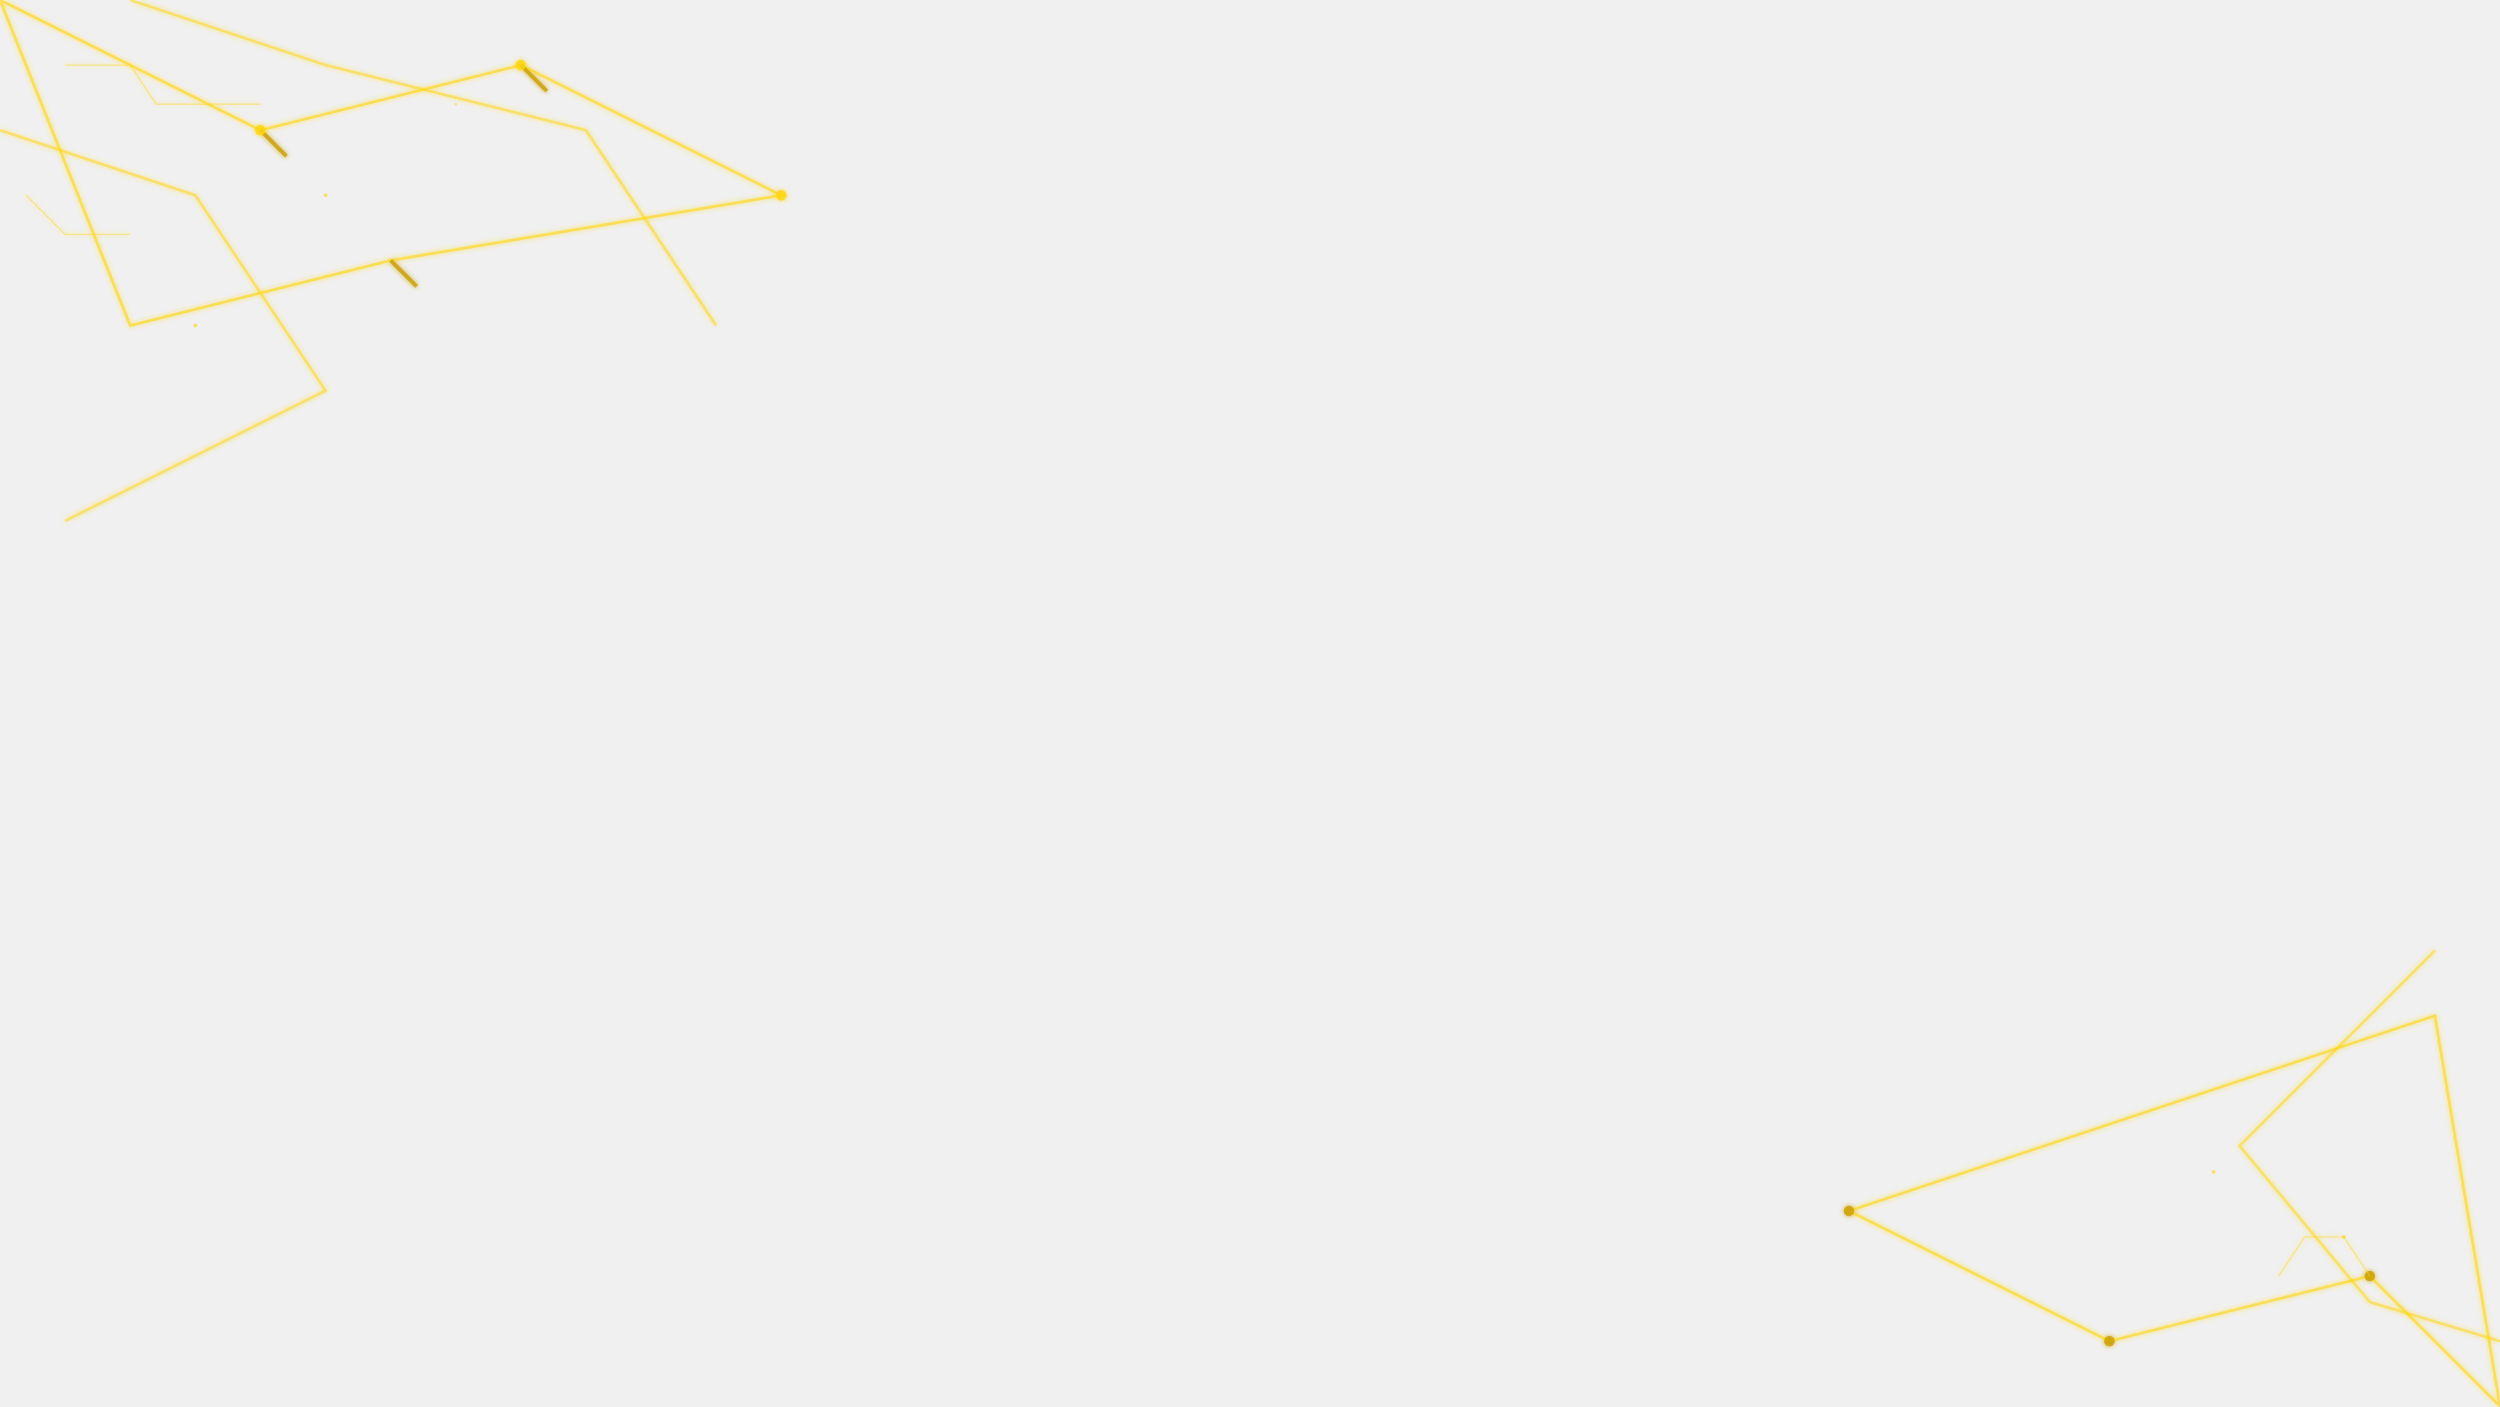
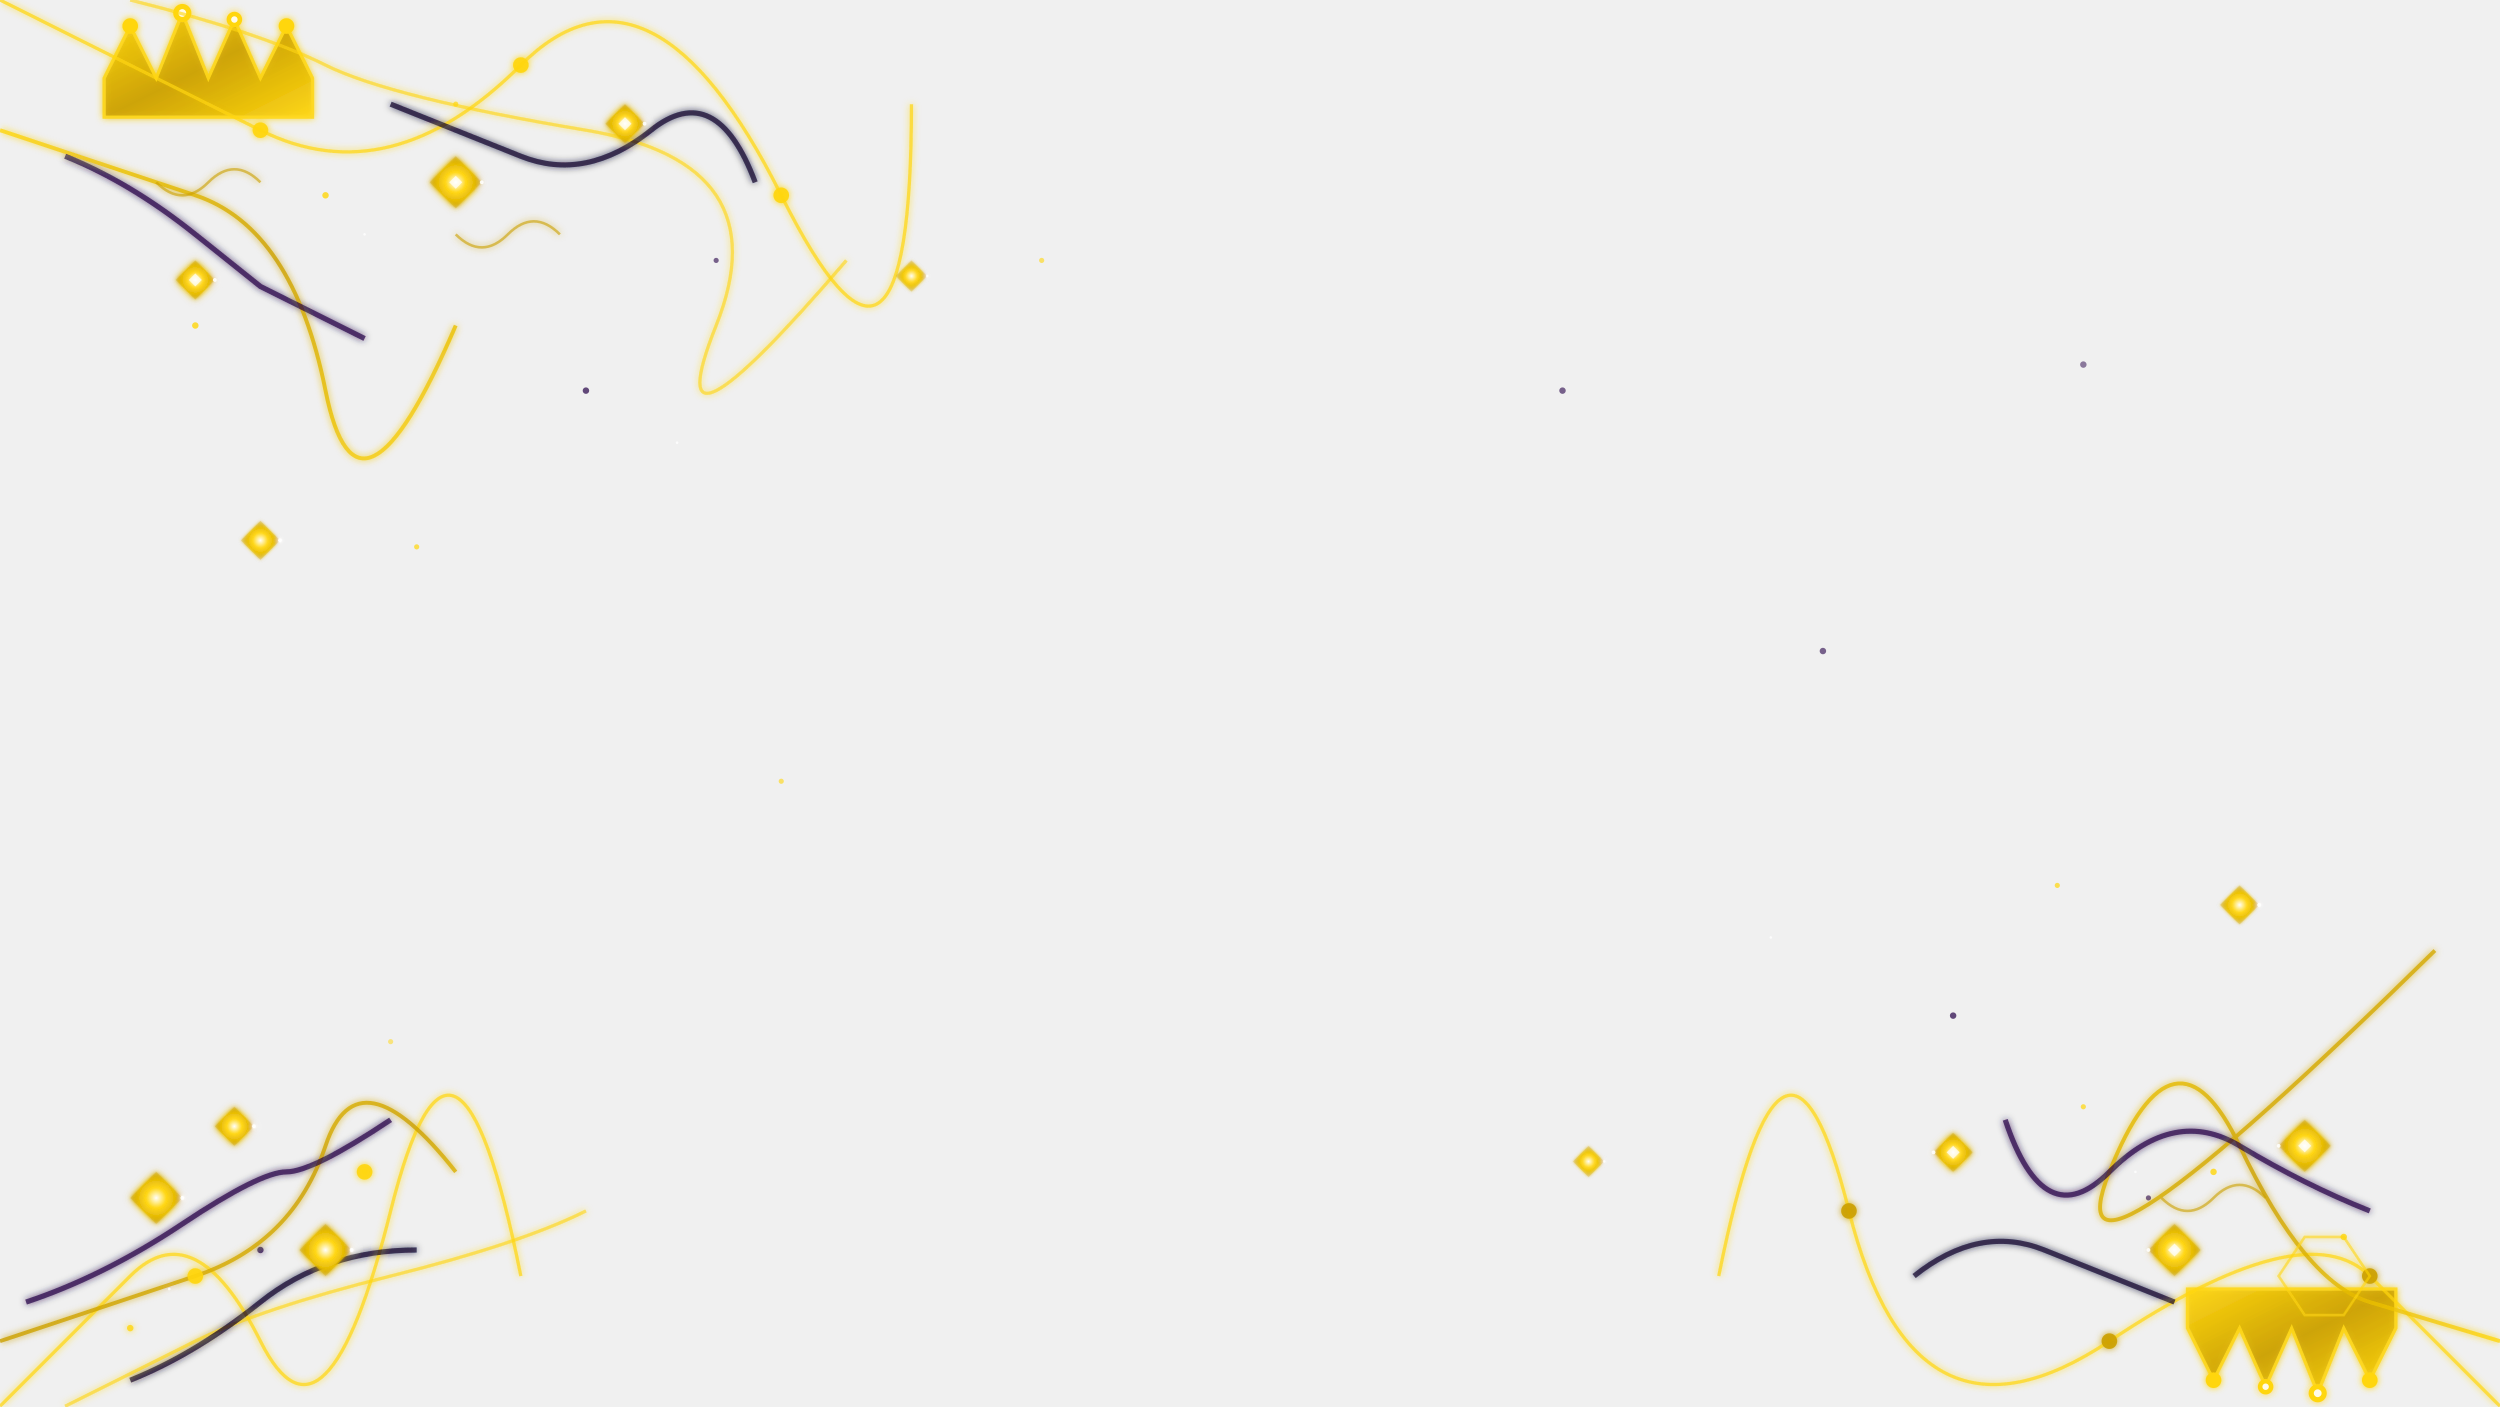
<svg xmlns="http://www.w3.org/2000/svg" width="100%" height="100%" viewBox="0 0 1920 1080" preserveAspectRatio="none">
  <defs>
    <filter id="glow">
-       <feGaussianBlur stdDeviation="2" result="coloredBlur" />
+       <feGaussianBlur stdDeviation="3" result="coloredBlur" />
      <feMerge>
        <feMergeNode in="coloredBlur" />
        <feMergeNode in="SourceGraphic" />
      </feMerge>
    </filter>
+     <filter id="shimmer">
+       <feGaussianBlur stdDeviation="1.5" result="blur" />
+       <feColorMatrix in="blur" type="matrix" values="1 0 0 0 0  0 1 0 0 0  0 0 1 0 0  0 0 0 2 0" />
+       <feMerge>
+         <feMergeNode in="coloredBlur" />
+         <feMergeNode in="SourceGraphic" />
+       </feMerge>
+     </filter>
+     <linearGradient id="goldGradient" x1="0%" y1="0%" x2="100%" y2="100%">
+       <stop offset="0%" style="stop-color:#ffd60a;stop-opacity:1" />
+       <stop offset="50%" style="stop-color:#cca000;stop-opacity:1" />
+       <stop offset="100%" style="stop-color:#ffd60a;stop-opacity:1" />
+     </linearGradient>
+     <linearGradient id="purpleGradient" x1="0%" y1="0%" x2="100%" y2="100%">
+       <stop offset="0%" style="stop-color:#240046;stop-opacity:0.8" />
+       <stop offset="50%" style="stop-color:#10002b;stop-opacity:0.8" />
+       <stop offset="100%" style="stop-color:#240046;stop-opacity:0.8" />
+     </linearGradient>
+     <radialGradient id="diamondShine">
+       <stop offset="0%" style="stop-color:#ffffff;stop-opacity:1" />
+       <stop offset="40%" style="stop-color:#ffd60a;stop-opacity:0.8" />
+       <stop offset="100%" style="stop-color:#cca000;stop-opacity:0.3" />
+     </radialGradient>
  </defs>
  <g transform="translate(0,0)" filter="url(#glow)">
-     <path d="M 0,0 L 200,100 L 400,50 L 600,150 L 300,200 L 100,250 Z" fill="none" stroke="#ffd60a" stroke-width="2" opacity="0.6" />
-     <path d="M 0,100 L 150,150 L 250,300 L 50,400" fill="none" stroke="#ffd60a" stroke-width="2" opacity="0.5" />
-     <path d="M 100,0 L 250,50 L 450,100 L 550,250" fill="none" stroke="#ffd60a" stroke-width="2" opacity="0.5" />
-     <path d="M 200,100 L 220,120 M 400,50 L 420,70 M 300,200 L 320,220" stroke="#cca000" stroke-width="3" opacity="0.8" />
-     <circle cx="200" cy="100" r="4" fill="#ffd60a" opacity="0.8" />
-     <circle cx="400" cy="50" r="4" fill="#ffd60a" opacity="0.8" />
-     <circle cx="600" cy="150" r="4" fill="#ffd60a" opacity="0.8" />
-     <path d="M 50,50 L 100,50 L 120,80 L 200,80" fill="none" stroke="#ffd60a" stroke-width="1" opacity="0.4" />
-     <path d="M 20,150 L 50,180 L 100,180" fill="none" stroke="#ffd60a" stroke-width="1" opacity="0.4" />
+     <path d="M 80,60 L 100,20 L 120,60 L 140,10 L 160,60 L 180,15 L 200,60 L 220,20 L 240,60 L 240,90 L 80,90 Z" fill="url(#goldGradient)" stroke="#ffd60a" stroke-width="2.5" opacity="0.8" />
+     <circle cx="100" cy="20" r="6" fill="#ffd60a" opacity="1" />
+     <circle cx="140" cy="10" r="7" fill="#ffd60a" opacity="1" />
+     <circle cx="180" cy="15" r="6" fill="#ffd60a" opacity="1" />
+     <circle cx="220" cy="20" r="6" fill="#ffd60a" opacity="1" />
+     <circle cx="140" cy="10" r="3" fill="#ffffff" opacity="0.9" />
+     <circle cx="180" cy="15" r="2.5" fill="#ffffff" opacity="0.9" />
+     <path d="M 0,0 Q 100,50 200,100 T 400,50 T 600,150 T 700,80" fill="none" stroke="#ffd60a" stroke-width="2.5" opacity="0.7" />
+     <path d="M 0,100 Q 75,125 150,150 T 250,300 T 350,250" fill="none" stroke="url(#goldGradient)" stroke-width="3" opacity="0.8" />
+     <path d="M 100,0 Q 200,25 250,50 T 450,100 T 550,250 T 650,200" fill="none" stroke="#ffd60a" stroke-width="2.5" opacity="0.6" />
+     <path d="M 50,120 Q 100,140 150,180 T 200,220 T 280,260" fill="none" stroke="#240046" stroke-width="4" opacity="0.7" />
+     <path d="M 300,80 Q 350,100 400,120 T 500,100 T 580,140" fill="none" stroke="#10002b" stroke-width="4" opacity="0.7" />
+     <path d="M 120,140 Q 140,160 160,140 Q 180,120 200,140" fill="none" stroke="#cca000" stroke-width="2" opacity="0.6" />
+     <path d="M 350,180 Q 370,200 390,180 Q 410,160 430,180" fill="none" stroke="#cca000" stroke-width="2" opacity="0.6" />
+     <circle cx="200" cy="100" r="6" fill="#ffd60a" opacity="0.9" />
+     <circle cx="400" cy="50" r="6" fill="#ffd60a" opacity="0.9" />
+     <circle cx="600" cy="150" r="6" fill="#ffd60a" opacity="0.9" />
+     <g filter="url(#shimmer)">
+       <path d="M 150,200 L 165,215 L 150,230 L 135,215 Z" fill="url(#diamondShine)" opacity="0.9" />
+       <path d="M 155,215 L 150,220 L 145,215 L 150,210 Z" fill="#ffffff" opacity="0.7" />
+     </g>
+     <g filter="url(#shimmer)">
+       <path d="M 350,120 L 370,140 L 350,160 L 330,140 Z" fill="url(#diamondShine)" opacity="0.9" />
+       <path d="M 355,140 L 350,145 L 345,140 L 350,135 Z" fill="#ffffff" opacity="0.7" />
+     </g>
+     <g filter="url(#shimmer)">
+       <path d="M 480,80 L 495,95 L 480,110 L 465,95 Z" fill="url(#diamondShine)" opacity="0.9" />
+       <path d="M 485,95 L 480,100 L 475,95 L 480,90 Z" fill="#ffffff" opacity="0.7" />
+     </g>
+     <circle cx="165" cy="215" r="1.5" fill="#ffffff" opacity="0.9" />
+     <circle cx="370" cy="140" r="1.5" fill="#ffffff" opacity="0.9" />
+     <circle cx="495" cy="95" r="1.5" fill="#ffffff" opacity="0.9" />
  </g>
  <g transform="translate(1920, 1080) rotate(180)" filter="url(#glow)">
-     <path d="M 0,0 L 100,100 L 300,50 L 500,150 L 200,250 L 50,300 Z" fill="none" stroke="#ffd60a" stroke-width="2" opacity="0.6" />
-     <path d="M 0,50 L 100,80 L 200,200 L 50,350" fill="none" stroke="#ffd60a" stroke-width="2" opacity="0.5" />
-     <circle cx="100" cy="100" r="4" fill="#cca000" opacity="0.8" />
-     <circle cx="300" cy="50" r="4" fill="#cca000" opacity="0.8" />
-     <circle cx="500" cy="150" r="4" fill="#cca000" opacity="0.8" />
-     <path d="M 100,100 L 120,130 L 150,130 L 170,100" fill="none" stroke="#ffd60a" stroke-width="1" opacity="0.4" />
+     <path d="M 80,60 L 100,20 L 120,60 L 140,10 L 160,60 L 180,15 L 200,60 L 220,20 L 240,60 L 240,90 L 80,90 Z" fill="url(#goldGradient)" stroke="#ffd60a" stroke-width="2.5" opacity="0.8" />
+     <circle cx="100" cy="20" r="6" fill="#ffd60a" opacity="1" />
+     <circle cx="140" cy="10" r="7" fill="#ffd60a" opacity="1" />
+     <circle cx="180" cy="15" r="6" fill="#ffd60a" opacity="1" />
+     <circle cx="220" cy="20" r="6" fill="#ffd60a" opacity="1" />
+     <circle cx="140" cy="10" r="3" fill="#ffffff" opacity="0.9" />
+     <circle cx="180" cy="15" r="2.5" fill="#ffffff" opacity="0.9" />
+     <path d="M 0,0 Q 50,50 100,100 T 300,50 T 500,150 T 600,100" fill="none" stroke="#ffd60a" stroke-width="2.5" opacity="0.7" />
+     <path d="M 0,50 Q 50,65 100,80 T 200,200 T 300,180 T 50,350" fill="none" stroke="url(#goldGradient)" stroke-width="3" opacity="0.8" />
+     <path d="M 100,150 Q 150,170 200,200 T 300,180 T 380,220" fill="none" stroke="#240046" stroke-width="4" opacity="0.7" />
+     <path d="M 250,80 Q 300,100 350,120 T 450,100" fill="none" stroke="#10002b" stroke-width="4" opacity="0.7" />
+     <path d="M 180,160 Q 200,180 220,160 Q 240,140 260,160" fill="none" stroke="#cca000" stroke-width="2" opacity="0.6" />
+     <circle cx="100" cy="100" r="6" fill="#cca000" opacity="0.9" />
+     <circle cx="300" cy="50" r="6" fill="#cca000" opacity="0.9" />
+     <circle cx="500" cy="150" r="6" fill="#cca000" opacity="0.9" />
+     <g filter="url(#shimmer)">
+       <path d="M 150,180 L 170,200 L 150,220 L 130,200 Z" fill="url(#diamondShine)" opacity="0.9" />
+       <path d="M 155,200 L 150,205 L 145,200 L 150,195 Z" fill="#ffffff" opacity="0.7" />
+     </g>
+     <g filter="url(#shimmer)">
+       <path d="M 250,100 L 270,120 L 250,140 L 230,120 Z" fill="url(#diamondShine)" opacity="0.9" />
+       <path d="M 255,120 L 250,125 L 245,120 L 250,115 Z" fill="#ffffff" opacity="0.7" />
+     </g>
+     <g filter="url(#shimmer)">
+       <path d="M 420,180 L 435,195 L 420,210 L 405,195 Z" fill="url(#diamondShine)" opacity="0.9" />
+       <path d="M 425,195 L 420,200 L 415,195 L 420,190 Z" fill="#ffffff" opacity="0.7" />
+     </g>
+     <circle cx="170" cy="200" r="1.5" fill="#ffffff" opacity="0.9" />
+     <circle cx="270" cy="120" r="1.5" fill="#ffffff" opacity="0.9" />
+     <circle cx="435" cy="195" r="1.5" fill="#ffffff" opacity="0.9" />
+     <path d="M 100,100 L 120,130 L 150,130 L 170,100 L 150,70 L 120,70 Z" fill="none" stroke="#ffd60a" stroke-width="2" opacity="0.6" />
  </g>
-   <circle cx="250" cy="150" r="1.5" fill="#ffd60a" opacity="0.6" />
-   <circle cx="150" cy="250" r="1.5" fill="#ffd60a" opacity="0.6" />
-   <circle cx="350" cy="80" r="1" fill="#ffd60a" opacity="0.5" />
-   <circle cx="1700" cy="900" r="1.5" fill="#ffd60a" opacity="0.6" />
-   <circle cx="1800" cy="950" r="1.5" fill="#ffd60a" opacity="0.6" />
+   <g filter="url(#shimmer)">
+     <path d="M 200,400 L 215,415 L 200,430 L 185,415 Z" fill="url(#diamondShine)" opacity="0.8" />
+     <circle cx="215" cy="415" r="1.5" fill="#ffffff" opacity="0.9" />
+   </g>
+   <g filter="url(#shimmer)">
+     <path d="M 1720,680 L 1735,695 L 1720,710 L 1705,695 Z" fill="url(#diamondShine)" opacity="0.8" />
+     <circle cx="1735" cy="695" r="1.5" fill="#ffffff" opacity="0.9" />
+   </g>
+   <g filter="url(#shimmer)">
+     <path d="M 700,200 L 712,212 L 700,224 L 688,212 Z" fill="url(#diamondShine)" opacity="0.7" />
+     <circle cx="712" cy="212" r="1" fill="#ffffff" opacity="0.8" />
+   </g>
+   <g filter="url(#shimmer)">
+     <path d="M 1220,880 L 1232,892 L 1220,904 L 1208,892 Z" fill="url(#diamondShine)" opacity="0.7" />
+     <circle cx="1232" cy="892" r="1" fill="#ffffff" opacity="0.8" />
+   </g>
+   <circle cx="250" cy="150" r="2.5" fill="#ffd60a" opacity="0.8" />
+   <circle cx="150" cy="250" r="2.5" fill="#ffd60a" opacity="0.8" />
+   <circle cx="350" cy="80" r="2" fill="#ffd60a" opacity="0.7" />
+   <circle cx="450" cy="300" r="2.5" fill="#240046" opacity="0.7" />
+   <circle cx="550" cy="200" r="2" fill="#240046" opacity="0.6" />
+   <circle cx="320" cy="420" r="2" fill="#ffd60a" opacity="0.7" />
+   <circle cx="1700" cy="900" r="2.5" fill="#ffd60a" opacity="0.8" />
+   <circle cx="1800" cy="950" r="2.5" fill="#ffd60a" opacity="0.8" />
+   <circle cx="1600" cy="850" r="2" fill="#ffd60a" opacity="0.7" />
+   <circle cx="1500" cy="780" r="2.5" fill="#240046" opacity="0.7" />
+   <circle cx="1650" cy="920" r="2" fill="#240046" opacity="0.6" />
+   <circle cx="1580" cy="680" r="2" fill="#ffd60a" opacity="0.7" />
+   <circle cx="800" cy="200" r="2" fill="#ffd60a" opacity="0.6" />
+   <circle cx="1200" cy="300" r="2.5" fill="#240046" opacity="0.6" />
+   <circle cx="600" cy="600" r="2" fill="#ffd60a" opacity="0.6" />
+   <circle cx="1400" cy="500" r="2.5" fill="#240046" opacity="0.6" />
+   <circle cx="300" cy="800" r="2" fill="#ffd60a" opacity="0.5" />
+   <circle cx="1600" cy="280" r="2.5" fill="#240046" opacity="0.5" />
+   <circle cx="280" cy="180" r="1" fill="#ffffff" opacity="0.8" />
+   <circle cx="520" cy="340" r="1" fill="#ffffff" opacity="0.8" />
+   <circle cx="1640" cy="900" r="1" fill="#ffffff" opacity="0.8" />
+   <circle cx="1360" cy="720" r="1" fill="#ffffff" opacity="0.8" />
+   <g transform="translate(0, 1080)" filter="url(#glow)">
+     <path d="M 0,0 Q 50,-50 100,-100 T 200,-50 T 300,-150 T 400,-100" fill="none" stroke="#ffd60a" stroke-width="2.5" opacity="0.7" />
+     <path d="M 0,-50 Q 75,-75 150,-100 T 250,-200 T 350,-180" fill="none" stroke="url(#goldGradient)" stroke-width="3" opacity="0.8" />
+     <path d="M 50,0 Q 100,-25 150,-50 T 300,-100 T 450,-150" fill="none" stroke="#ffd60a" stroke-width="2.5" opacity="0.6" />
+     <path d="M 20,-80 Q 80,-100 140,-140 T 220,-180 T 300,-220" fill="none" stroke="#240046" stroke-width="4" opacity="0.7" />
+     <path d="M 100,-20 Q 150,-40 200,-80 T 320,-120" fill="none" stroke="#10002b" stroke-width="4" opacity="0.7" />
+     <g filter="url(#shimmer)">
+       <path d="M 120,-140 L 140,-160 L 120,-180 L 100,-160 Z" fill="url(#diamondShine)" opacity="0.9" />
+       <circle cx="140" cy="-160" r="1.5" fill="#ffffff" opacity="0.9" />
+     </g>
+     <g filter="url(#shimmer)">
+       <path d="M 250,-100 L 270,-120 L 250,-140 L 230,-120 Z" fill="url(#diamondShine)" opacity="0.9" />
+       <circle cx="270" cy="-120" r="1.5" fill="#ffffff" opacity="0.9" />
+     </g>
+     <g filter="url(#shimmer)">
+       <path d="M 180,-200 L 195,-215 L 180,-230 L 165,-215 Z" fill="url(#diamondShine)" opacity="0.9" />
+       <circle cx="195" cy="-215" r="1.5" fill="#ffffff" opacity="0.9" />
+     </g>
+     <circle cx="150" cy="-100" r="6" fill="#ffd60a" opacity="0.9" />
+     <circle cx="280" cy="-180" r="6" fill="#ffd60a" opacity="0.9" />
+     <circle cx="100" cy="-60" r="2.5" fill="#ffd60a" opacity="0.8" />
+     <circle cx="200" cy="-120" r="2.5" fill="#240046" opacity="0.7" />
+     <circle cx="130" cy="-90" r="1" fill="#ffffff" opacity="0.8" />
+   </g>
</svg>
